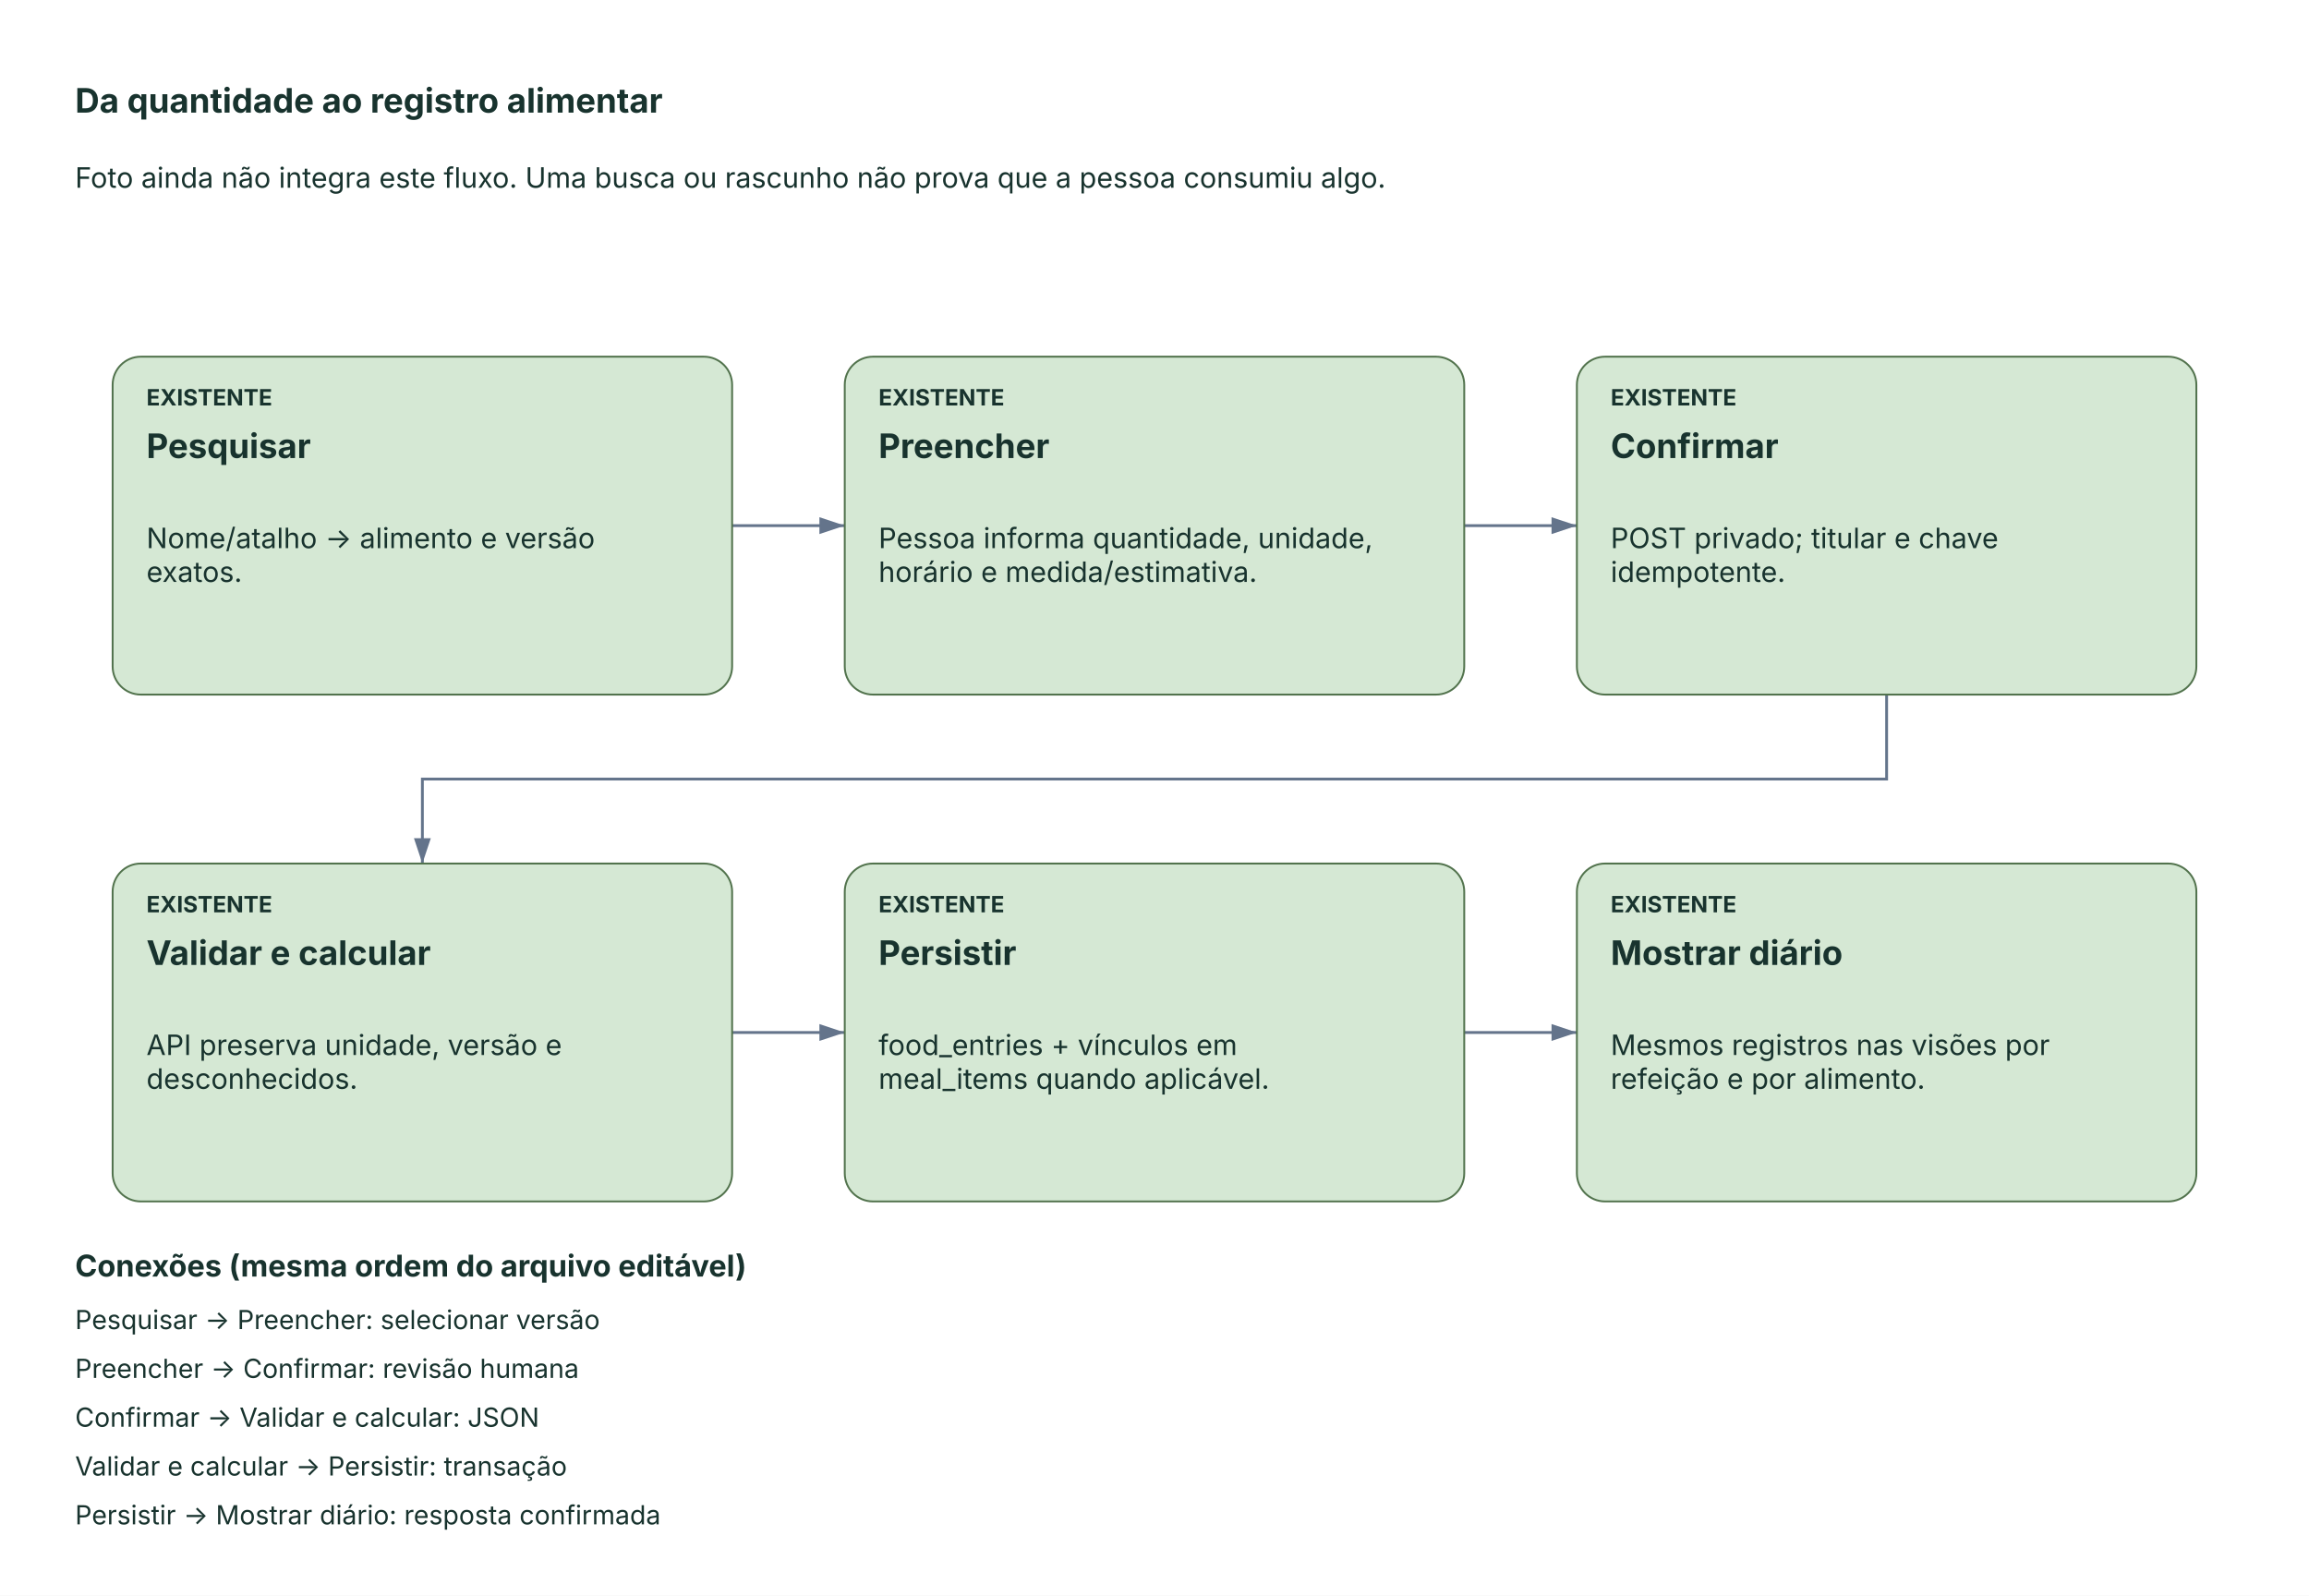
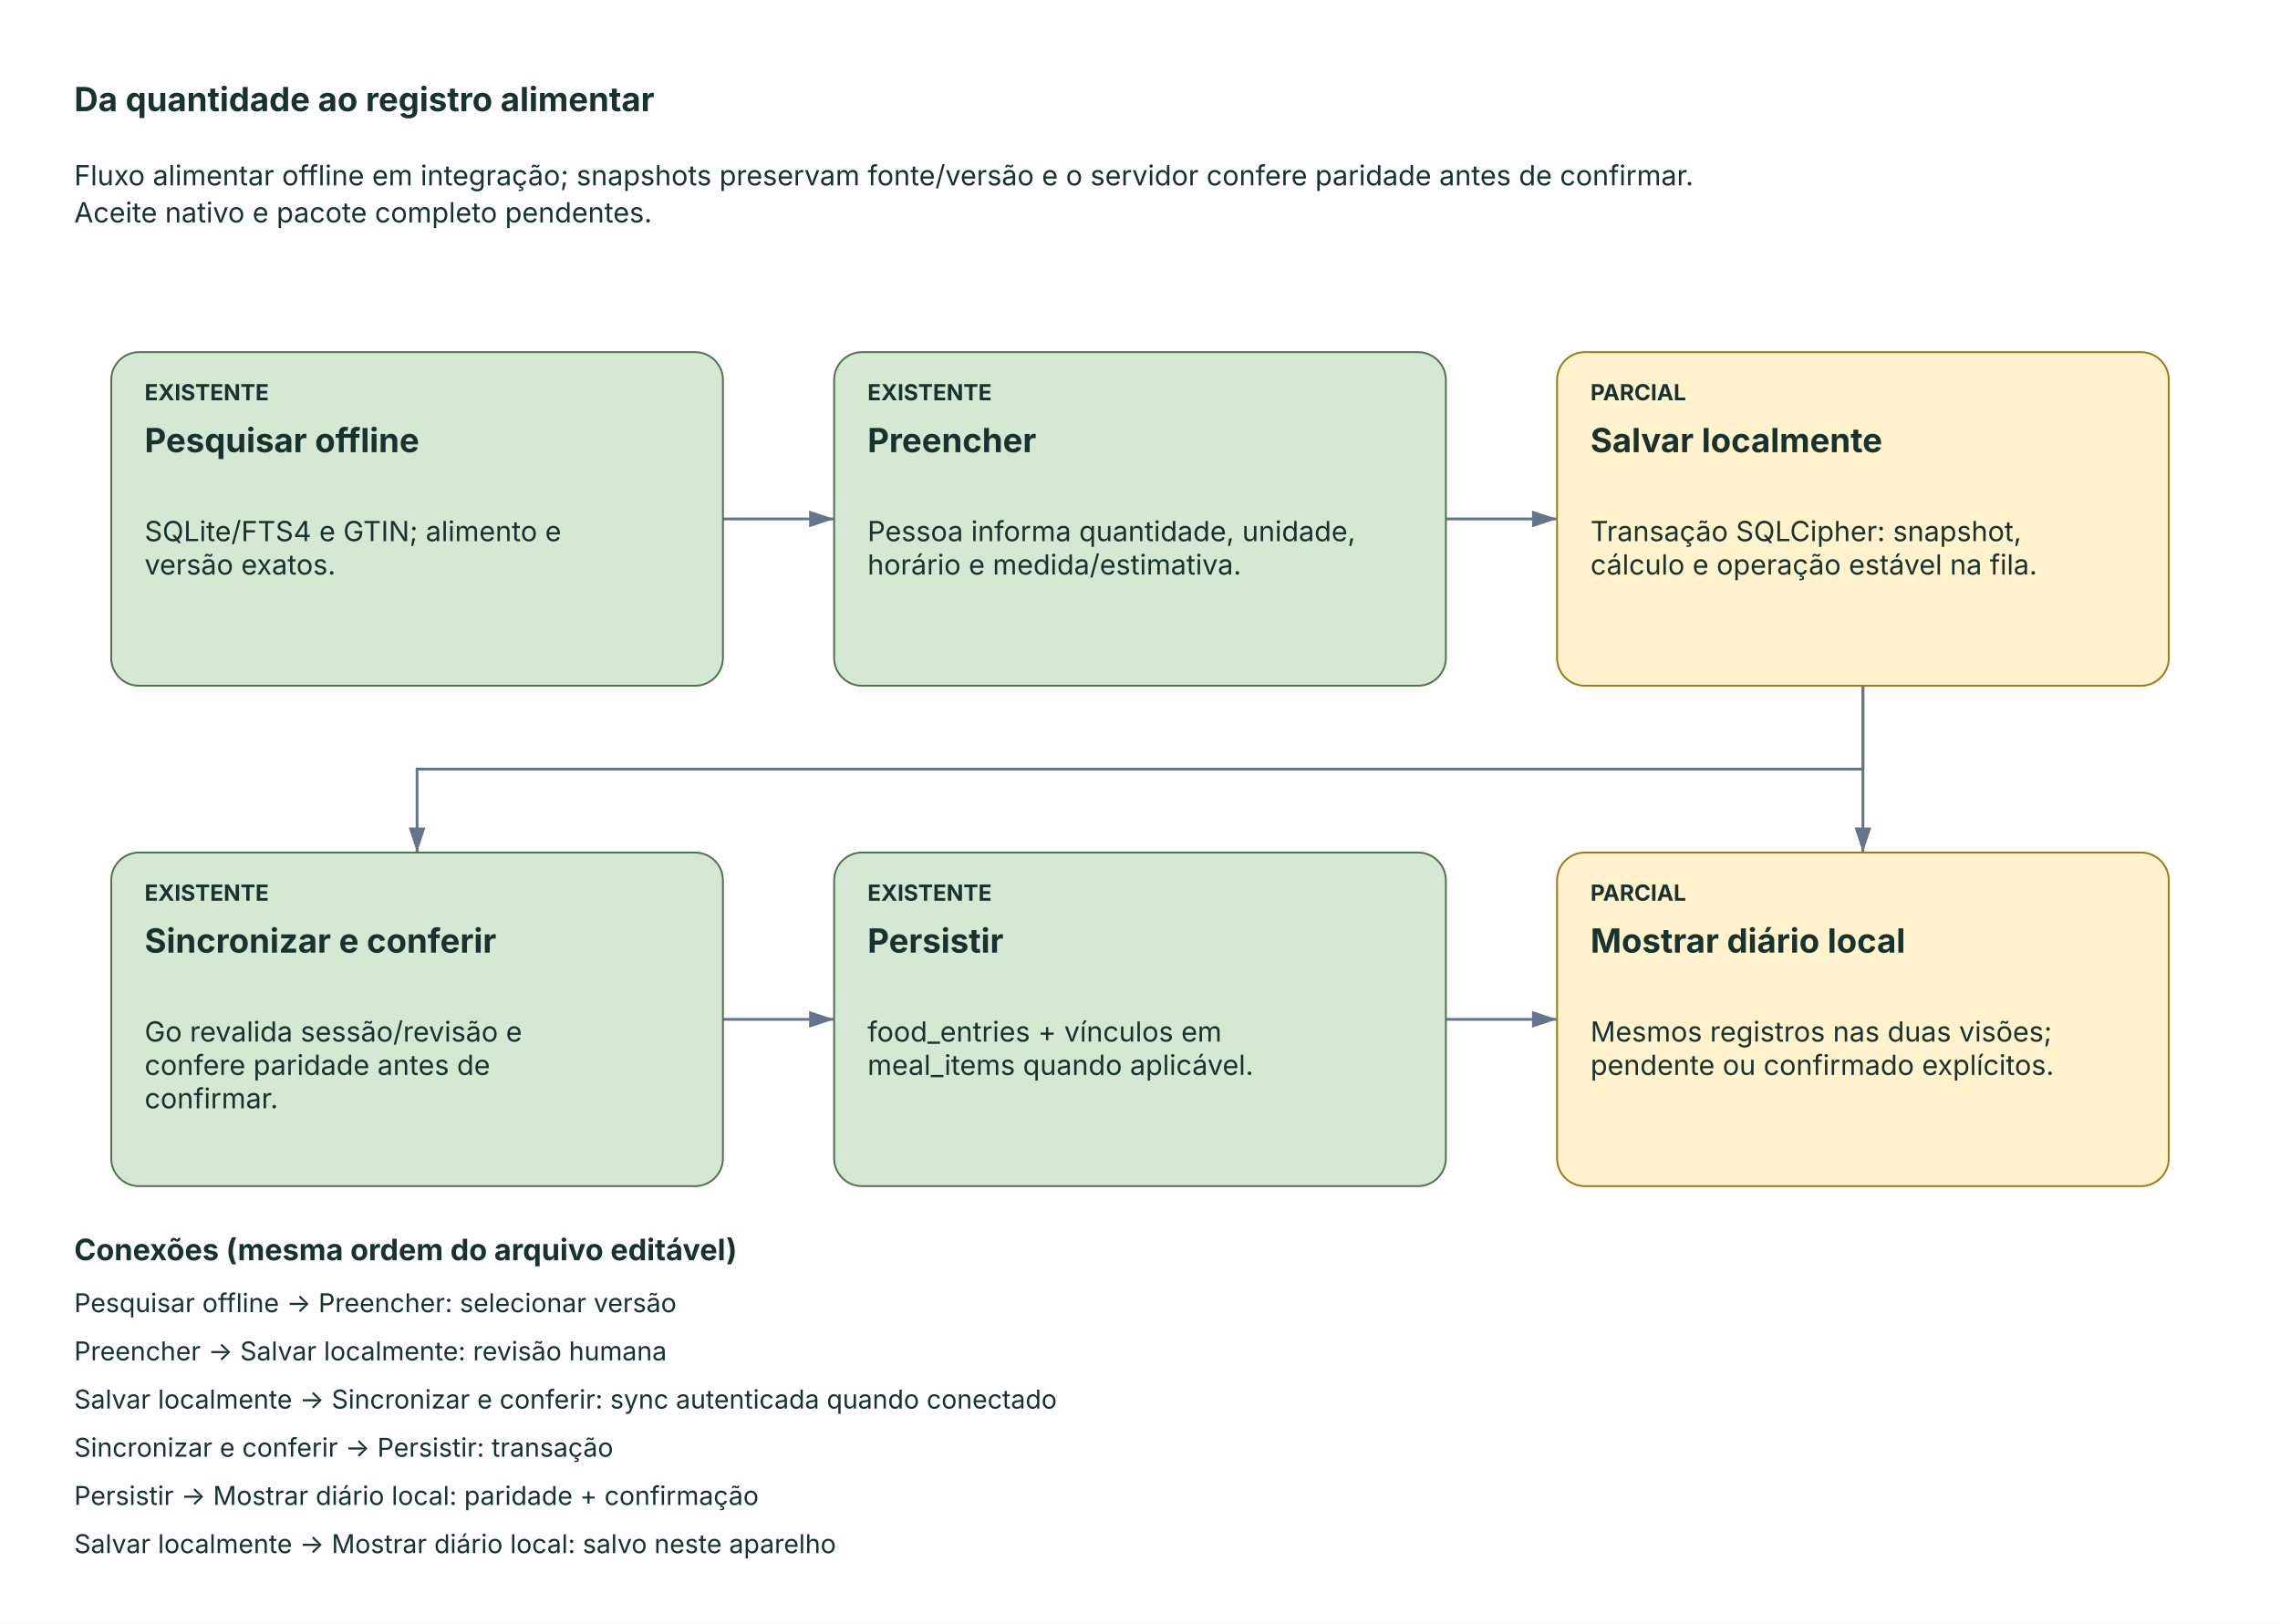
- <svg xmlns="http://www.w3.org/2000/svg" width="1230" height="850" viewBox="0 0 1230 850" role="img">
+ <svg xmlns="http://www.w3.org/2000/svg" width="1230" height="876" viewBox="0 0 1230 876" role="img">
  <defs>
    <marker id="arrow" markerWidth="10" markerHeight="10" refX="9" refY="3" orient="auto">
      <path d="M0,0 L0,6 L9,3 z" fill="#64748b" />
    </marker>
  </defs>
-   <rect width="1230" height="850" fill="#ffffff" />
+   <rect width="1230" height="876" fill="#ffffff" />
  <g font-family="Inter,Arial,sans-serif" fill="#18332e">
    <text x="40" y="60" font-size="18" font-weight="700">Da quantidade ao registro alimentar</text>
-     <text x="40" y="100" font-size="15" font-weight="400">Foto ainda não integra este fluxo. Uma busca ou rascunho não prova que a pessoa consumiu algo.</text>
+     <text x="40" y="100" font-size="15" font-weight="400">Fluxo alimentar offline em integração; snapshots preservam fonte/versão e o servidor confere paridade antes de confirmar.</text>
+     <text x="40" y="120" font-size="15" font-weight="400">Aceite nativo e pacote completo pendentes.</text>
    <path d="M390,280 L450,280" fill="none" stroke="#64748b" stroke-width="1.5" marker-end="url(#arrow)" />
    <path d="M780,280 L840,280" fill="none" stroke="#64748b" stroke-width="1.5" marker-end="url(#arrow)" />
    <path d="M1005,370 L1005,415.0 L225,415.0 L225,460" fill="none" stroke="#64748b" stroke-width="1.5" marker-end="url(#arrow)" />
    <path d="M390,550 L450,550" fill="none" stroke="#64748b" stroke-width="1.5" marker-end="url(#arrow)" />
    <path d="M780,550 L840,550" fill="none" stroke="#64748b" stroke-width="1.5" marker-end="url(#arrow)" />
+     <path d="M1005,370 L1005,415.0 L1005,415.0 L1005,460" fill="none" stroke="#64748b" stroke-width="1.5" marker-end="url(#arrow)" />
    <rect x="60" y="190" width="330" height="180" rx="15" fill="#d5e8d4" stroke="#52734d" />
    <text x="78" y="216" font-size="12" font-weight="700">EXISTENTE</text>
-     <text x="78" y="244" font-size="18" font-weight="700">Pesquisar</text>
-     <text x="78" y="292" font-size="15" font-weight="400">Nome/atalho → alimento e versão</text>
-     <text x="78" y="310" font-size="15" font-weight="400">exatos.</text>
+     <text x="78" y="244" font-size="18" font-weight="700">Pesquisar offline</text>
+     <text x="78" y="292" font-size="15" font-weight="400">SQLite/FTS4 e GTIN; alimento e</text>
+     <text x="78" y="310" font-size="15" font-weight="400">versão exatos.</text>
    <rect x="450" y="190" width="330" height="180" rx="15" fill="#d5e8d4" stroke="#52734d" />
    <text x="468" y="216" font-size="12" font-weight="700">EXISTENTE</text>
    <text x="468" y="244" font-size="18" font-weight="700">Preencher</text>
    <text x="468" y="292" font-size="15" font-weight="400">Pessoa informa quantidade, unidade,</text>
    <text x="468" y="310" font-size="15" font-weight="400">horário e medida/estimativa.</text>
-     <rect x="840" y="190" width="330" height="180" rx="15" fill="#d5e8d4" stroke="#52734d" />
-     <text x="858" y="216" font-size="12" font-weight="700">EXISTENTE</text>
-     <text x="858" y="244" font-size="18" font-weight="700">Confirmar</text>
-     <text x="858" y="292" font-size="15" font-weight="400">POST privado; titular e chave</text>
-     <text x="858" y="310" font-size="15" font-weight="400">idempotente.</text>
+     <rect x="840" y="190" width="330" height="180" rx="15" fill="#fff2cc" stroke="#9c7b18" />
+     <text x="858" y="216" font-size="12" font-weight="700">PARCIAL</text>
+     <text x="858" y="244" font-size="18" font-weight="700">Salvar localmente</text>
+     <text x="858" y="292" font-size="15" font-weight="400">Transação SQLCipher: snapshot,</text>
+     <text x="858" y="310" font-size="15" font-weight="400">cálculo e operação estável na fila.</text>
    <rect x="60" y="460" width="330" height="180" rx="15" fill="#d5e8d4" stroke="#52734d" />
    <text x="78" y="486" font-size="12" font-weight="700">EXISTENTE</text>
-     <text x="78" y="514" font-size="18" font-weight="700">Validar e calcular</text>
-     <text x="78" y="562" font-size="15" font-weight="400">API preserva unidade, versão e</text>
-     <text x="78" y="580" font-size="15" font-weight="400">desconhecidos.</text>
+     <text x="78" y="514" font-size="18" font-weight="700">Sincronizar e conferir</text>
+     <text x="78" y="562" font-size="15" font-weight="400">Go revalida sessão/revisão e</text>
+     <text x="78" y="580" font-size="15" font-weight="400">confere paridade antes de</text>
+     <text x="78" y="598" font-size="15" font-weight="400">confirmar.</text>
    <rect x="450" y="460" width="330" height="180" rx="15" fill="#d5e8d4" stroke="#52734d" />
    <text x="468" y="486" font-size="12" font-weight="700">EXISTENTE</text>
    <text x="468" y="514" font-size="18" font-weight="700">Persistir</text>
    <text x="468" y="562" font-size="15" font-weight="400">food_entries + vínculos em</text>
    <text x="468" y="580" font-size="15" font-weight="400">meal_items quando aplicável.</text>
-     <rect x="840" y="460" width="330" height="180" rx="15" fill="#d5e8d4" stroke="#52734d" />
-     <text x="858" y="486" font-size="12" font-weight="700">EXISTENTE</text>
-     <text x="858" y="514" font-size="18" font-weight="700">Mostrar diário</text>
-     <text x="858" y="562" font-size="15" font-weight="400">Mesmos registros nas visões por</text>
-     <text x="858" y="580" font-size="15" font-weight="400">refeição e por alimento.</text>
+     <rect x="840" y="460" width="330" height="180" rx="15" fill="#fff2cc" stroke="#9c7b18" />
+     <text x="858" y="486" font-size="12" font-weight="700">PARCIAL</text>
+     <text x="858" y="514" font-size="18" font-weight="700">Mostrar diário local</text>
+     <text x="858" y="562" font-size="15" font-weight="400">Mesmos registros nas duas visões;</text>
+     <text x="858" y="580" font-size="15" font-weight="400">pendente ou confirmado explícitos.</text>
    <text x="40" y="680" font-size="16" font-weight="700">Conexões (mesma ordem do arquivo editável)</text>
-     <text x="40" y="708" font-size="14" font-weight="400">Pesquisar → Preencher: selecionar versão</text>
-     <text x="40" y="734" font-size="14" font-weight="400">Preencher → Confirmar: revisão humana</text>
-     <text x="40" y="760" font-size="14" font-weight="400">Confirmar → Validar e calcular: JSON</text>
-     <text x="40" y="786" font-size="14" font-weight="400">Validar e calcular → Persistir: transação</text>
-     <text x="40" y="812" font-size="14" font-weight="400">Persistir → Mostrar diário: resposta confirmada</text>
+     <text x="40" y="708" font-size="14" font-weight="400">Pesquisar offline → Preencher: selecionar versão</text>
+     <text x="40" y="734" font-size="14" font-weight="400">Preencher → Salvar localmente: revisão humana</text>
+     <text x="40" y="760" font-size="14" font-weight="400">Salvar localmente → Sincronizar e conferir: sync autenticada quando conectado</text>
+     <text x="40" y="786" font-size="14" font-weight="400">Sincronizar e conferir → Persistir: transação</text>
+     <text x="40" y="812" font-size="14" font-weight="400">Persistir → Mostrar diário local: paridade + confirmação</text>
+     <text x="40" y="838" font-size="14" font-weight="400">Salvar localmente → Mostrar diário local: salvo neste aparelho</text>
  </g>
</svg>
